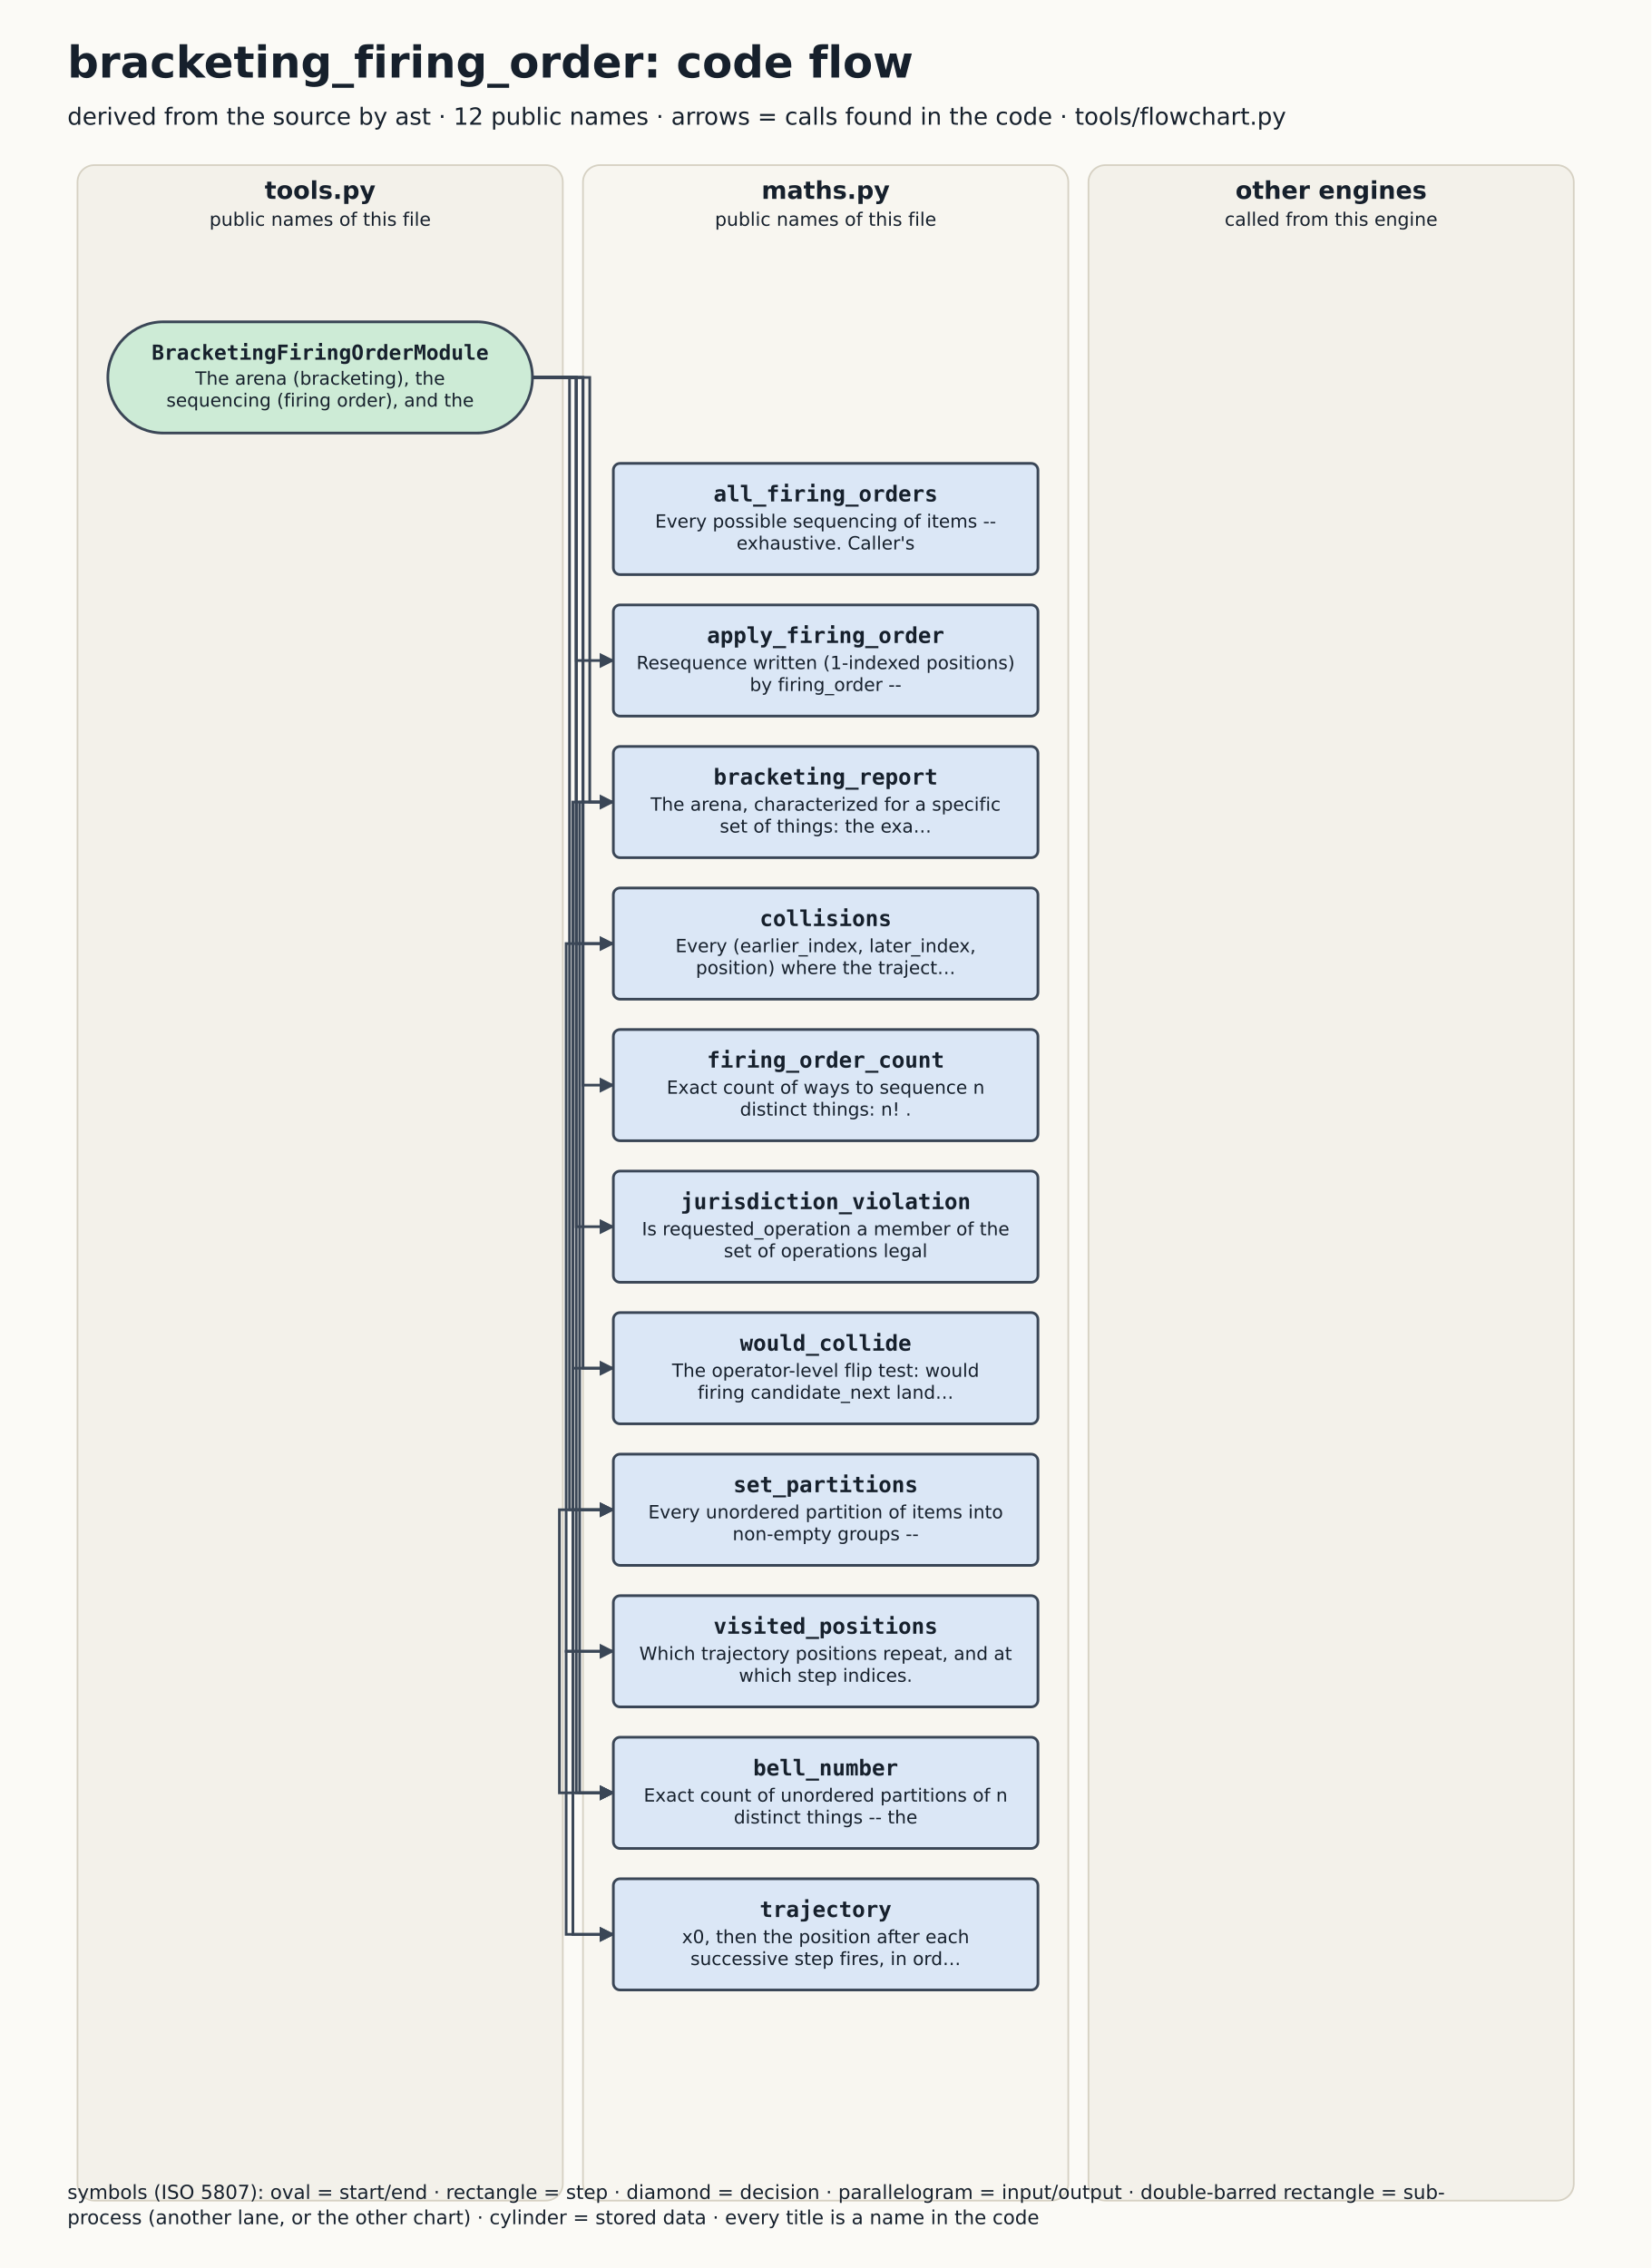
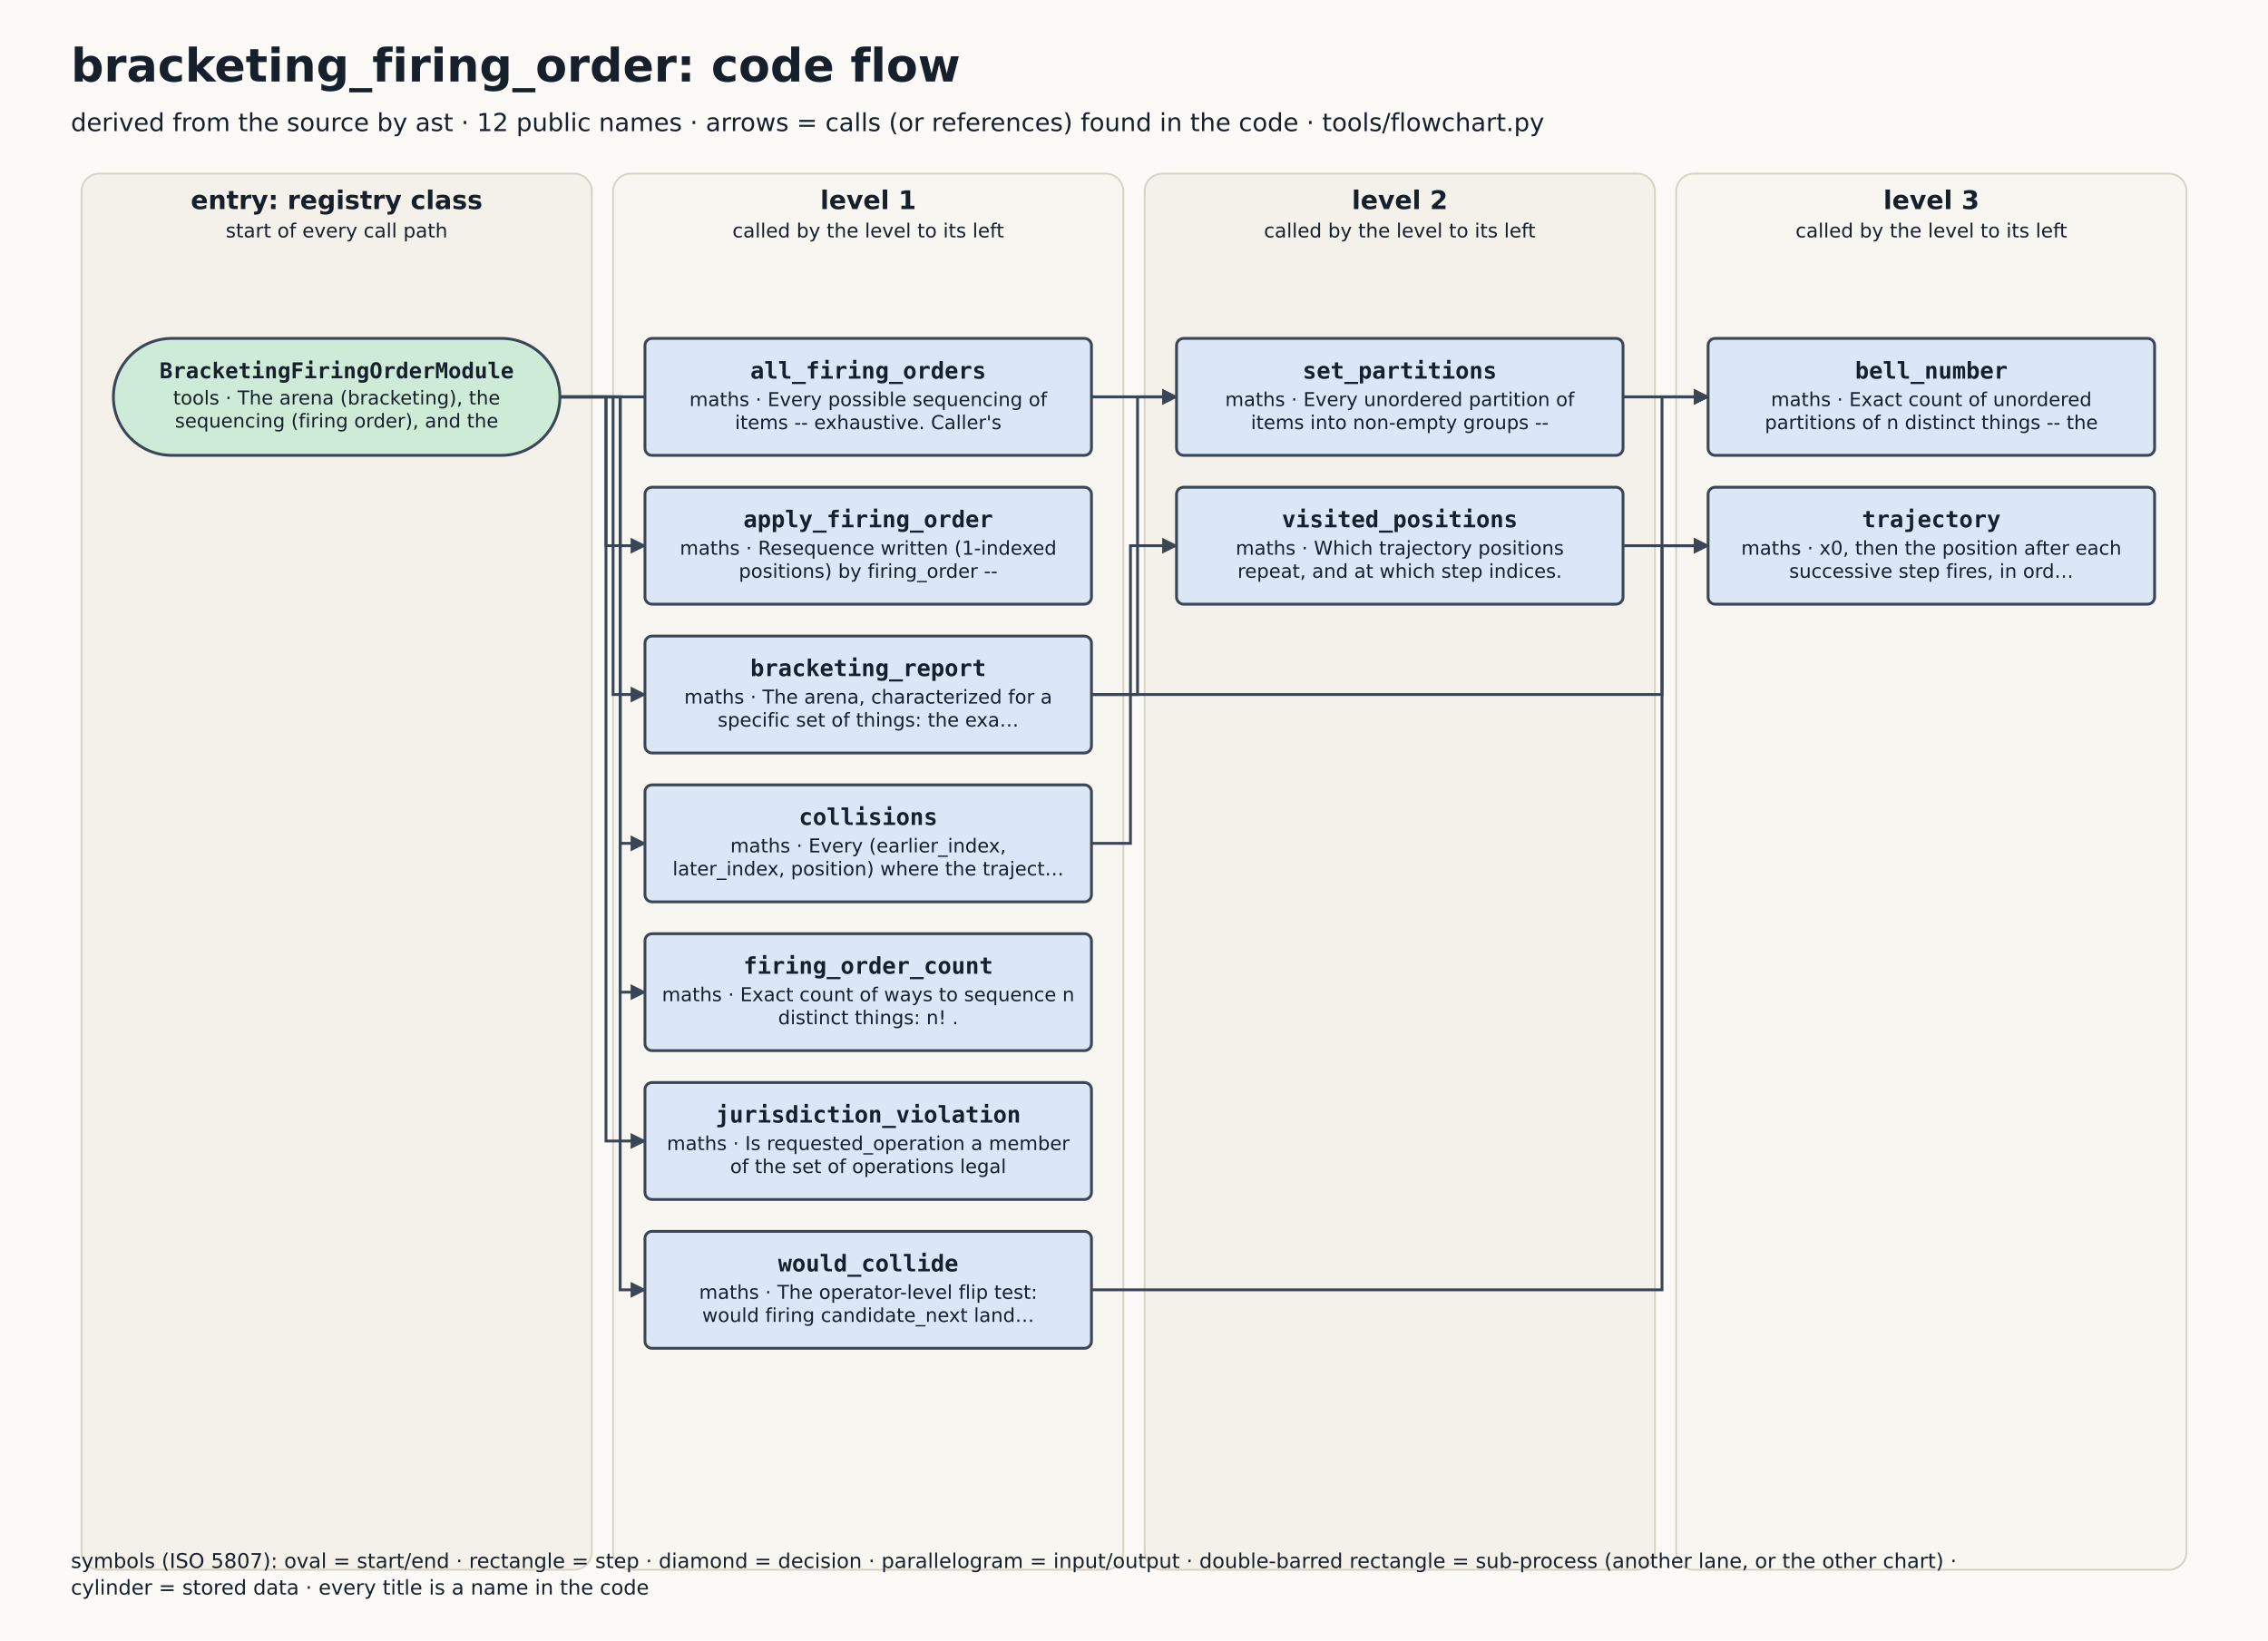
- <svg xmlns="http://www.w3.org/2000/svg" width="980" height="1346" viewBox="0 0 980 1346" font-family="DejaVu Sans, Verdana, sans-serif">
+ <svg xmlns="http://www.w3.org/2000/svg" width="1280" height="926" viewBox="0 0 1280 926" font-family="DejaVu Sans, Verdana, sans-serif">
  <defs>
    <marker id="ah" viewBox="0 0 10 10" refX="9" refY="5" markerWidth="9" markerHeight="9" markerUnits="userSpaceOnUse" orient="auto-start-reverse">
      <path d="M0,0 L10,5 L0,10 z" fill="#3a4656" />
    </marker>
  </defs>
-   <rect width="980" height="1346" fill="#fbfaf6" />
+   <rect width="1280" height="926" fill="#fbfaf6" />
  <text x="40" y="46" font-size="26" font-weight="700" fill="#16202c">bracketing_firing_order: code flow</text>
-   <text x="40" y="74" font-size="14" fill="#16202c">derived from the source by ast · 12 public names · arrows = calls found in the code · tools/flowchart.py</text>
-   <rect x="46" y="98" width="288" height="1208" rx="10" fill="#f3f1ea" stroke="#d6d1c3" />
-   <text x="190.0" y="118" font-size="14.5" font-weight="700" fill="#16202c" text-anchor="middle">tools.py</text>
-   <text x="190.0" y="134" font-size="11" fill="#16202c" text-anchor="middle">public names of this file</text>
-   <rect x="346" y="98" width="288" height="1208" rx="10" fill="#f8f6f0" stroke="#d6d1c3" />
-   <text x="490.0" y="118" font-size="14.5" font-weight="700" fill="#16202c" text-anchor="middle">maths.py</text>
-   <text x="490.0" y="134" font-size="11" fill="#16202c" text-anchor="middle">public names of this file</text>
-   <rect x="646" y="98" width="288" height="1208" rx="10" fill="#f3f1ea" stroke="#d6d1c3" />
-   <text x="790.0" y="118" font-size="14.5" font-weight="700" fill="#16202c" text-anchor="middle">other engines</text>
-   <text x="790.0" y="134" font-size="11" fill="#16202c" text-anchor="middle">called from this engine</text>
-   <path d="M364.0,476.0 L344.0,476.0 L344.0,1064.0 L364.0,1064.0" fill="none" stroke="#3a4656" stroke-width="1.6" marker-end="url(#ah)" />
-   <path d="M364.0,476.0 L340.0,476.0 L340.0,896.0 L364.0,896.0" fill="none" stroke="#3a4656" stroke-width="1.6" marker-end="url(#ah)" />
-   <path d="M364.0,560.0 L336.0,560.0 L336.0,980.0 L364.0,980.0" fill="none" stroke="#3a4656" stroke-width="1.6" marker-end="url(#ah)" />
-   <path d="M364.0,896.0 L332.0,896.0 L332.0,1064.0 L364.0,1064.0" fill="none" stroke="#3a4656" stroke-width="1.6" marker-end="url(#ah)" />
-   <path d="M364.0,980.0 L336.0,980.0 L336.0,1148.0 L364.0,1148.0" fill="none" stroke="#3a4656" stroke-width="1.6" marker-end="url(#ah)" />
-   <path d="M364.0,812.0 L340.0,812.0 L340.0,1148.0 L364.0,1148.0" fill="none" stroke="#3a4656" stroke-width="1.6" marker-end="url(#ah)" />
-   <path d="M316.0,224.0 L342.0,224.0 L342.0,392.0 L364.0,392.0" fill="none" stroke="#3a4656" stroke-width="1.6" marker-end="url(#ah)" />
-   <path d="M316.0,224.0 L342.0,224.0 L342.0,1064.0 L364.0,1064.0" fill="none" stroke="#3a4656" stroke-width="1.6" marker-end="url(#ah)" />
+   <text x="40" y="74" font-size="14" fill="#16202c">derived from the source by ast · 12 public names · arrows = calls (or references) found in the code · tools/flowchart.py</text>
+   <rect x="46" y="98" width="288" height="788" rx="10" fill="#f3f1ea" stroke="#d6d1c3" />
+   <text x="190.0" y="118" font-size="14.5" font-weight="700" fill="#16202c" text-anchor="middle">entry: registry class</text>
+   <text x="190.0" y="134" font-size="11" fill="#16202c" text-anchor="middle">start of every call path</text>
+   <rect x="346" y="98" width="288" height="788" rx="10" fill="#f8f6f0" stroke="#d6d1c3" />
+   <text x="490.0" y="118" font-size="14.5" font-weight="700" fill="#16202c" text-anchor="middle">level 1</text>
+   <text x="490.0" y="134" font-size="11" fill="#16202c" text-anchor="middle">called by the level to its left</text>
+   <rect x="646" y="98" width="288" height="788" rx="10" fill="#f3f1ea" stroke="#d6d1c3" />
+   <text x="790.0" y="118" font-size="14.5" font-weight="700" fill="#16202c" text-anchor="middle">level 2</text>
+   <text x="790.0" y="134" font-size="11" fill="#16202c" text-anchor="middle">called by the level to its left</text>
+   <rect x="946" y="98" width="288" height="788" rx="10" fill="#f8f6f0" stroke="#d6d1c3" />
+   <text x="1090.0" y="118" font-size="14.5" font-weight="700" fill="#16202c" text-anchor="middle">level 3</text>
+   <text x="1090.0" y="134" font-size="11" fill="#16202c" text-anchor="middle">called by the level to its left</text>
+   <path d="M616.0,392.0 L938.0,392.0 L938.0,224.0 L964.0,224.0" fill="none" stroke="#3a4656" stroke-width="1.6" marker-end="url(#ah)" />
+   <path d="M616.0,392.0 L642.0,392.0 L642.0,224.0 L664.0,224.0" fill="none" stroke="#3a4656" stroke-width="1.6" marker-end="url(#ah)" />
+   <path d="M616.0,476.0 L638.0,476.0 L638.0,308.0 L664.0,308.0" fill="none" stroke="#3a4656" stroke-width="1.6" marker-end="url(#ah)" />
+   <path d="M916.0,224.0 L938.0,224.0 L938.0,224.0 L964.0,224.0" fill="none" stroke="#3a4656" stroke-width="1.6" marker-end="url(#ah)" />
+   <path d="M916.0,308.0 L946.0,308.0 L946.0,308.0 L964.0,308.0" fill="none" stroke="#3a4656" stroke-width="1.6" marker-end="url(#ah)" />
+   <path d="M616.0,728.0 L938.0,728.0 L938.0,308.0 L964.0,308.0" fill="none" stroke="#3a4656" stroke-width="1.6" marker-end="url(#ah)" />
+   <path d="M316.0,224.0 L342.0,224.0 L342.0,308.0 L364.0,308.0" fill="none" stroke="#3a4656" stroke-width="1.6" marker-end="url(#ah)" />
+   <path d="M316.0,224.0 L942.0,224.0 L942.0,224.0 L964.0,224.0" fill="none" stroke="#3a4656" stroke-width="1.6" marker-end="url(#ah)" />
+   <path d="M316.0,224.0 L346.0,224.0 L346.0,392.0 L364.0,392.0" fill="none" stroke="#3a4656" stroke-width="1.6" marker-end="url(#ah)" />
  <path d="M316.0,224.0 L350.0,224.0 L350.0,476.0 L364.0,476.0" fill="none" stroke="#3a4656" stroke-width="1.6" marker-end="url(#ah)" />
-   <path d="M316.0,224.0 L342.0,224.0 L342.0,560.0 L364.0,560.0" fill="none" stroke="#3a4656" stroke-width="1.6" marker-end="url(#ah)" />
-   <path d="M316.0,224.0 L346.0,224.0 L346.0,644.0 L364.0,644.0" fill="none" stroke="#3a4656" stroke-width="1.6" marker-end="url(#ah)" />
-   <path d="M316.0,224.0 L342.0,224.0 L342.0,728.0 L364.0,728.0" fill="none" stroke="#3a4656" stroke-width="1.6" marker-end="url(#ah)" />
-   <path d="M316.0,224.0 L338.0,224.0 L338.0,896.0 L364.0,896.0" fill="none" stroke="#3a4656" stroke-width="1.6" marker-end="url(#ah)" />
-   <path d="M316.0,224.0 L346.0,224.0 L346.0,812.0 L364.0,812.0" fill="none" stroke="#3a4656" stroke-width="1.6" marker-end="url(#ah)" />
+   <path d="M316.0,224.0 L350.0,224.0 L350.0,560.0 L364.0,560.0" fill="none" stroke="#3a4656" stroke-width="1.6" marker-end="url(#ah)" />
+   <path d="M316.0,224.0 L342.0,224.0 L342.0,644.0 L364.0,644.0" fill="none" stroke="#3a4656" stroke-width="1.6" marker-end="url(#ah)" />
+   <path d="M316.0,224.0 L646.0,224.0 L646.0,224.0 L664.0,224.0" fill="none" stroke="#3a4656" stroke-width="1.6" marker-end="url(#ah)" />
+   <path d="M316.0,224.0 L350.0,224.0 L350.0,728.0 L364.0,728.0" fill="none" stroke="#3a4656" stroke-width="1.6" marker-end="url(#ah)" />
  <rect x="64.0" y="191.0" width="252" height="66" rx="33.0" fill="#cdebd6" stroke="#3a4656" stroke-width="1.6" />
  <text x="190.0" y="213.5" font-size="12.3" font-weight="700" fill="#16202c" text-anchor="middle" font-family="DejaVu Sans Mono, monospace">BracketingFiringOrderModule</text>
-   <text x="190.0" y="228.3" font-size="10.8" fill="#16202c" text-anchor="middle">The arena (bracketing), the</text>
+   <text x="190.0" y="228.3" font-size="10.8" fill="#16202c" text-anchor="middle">tools · The arena (bracketing), the</text>
  <text x="190.0" y="241.3" font-size="10.8" fill="#16202c" text-anchor="middle">sequencing (firing order), and the</text>
+   <rect x="364.0" y="191.0" width="252" height="66" rx="4" fill="#dbe7f6" stroke="#3a4656" stroke-width="1.6" />
+   <text x="490.0" y="213.7" font-size="13.0" font-weight="700" fill="#16202c" text-anchor="middle" font-family="DejaVu Sans Mono, monospace">all_firing_orders</text>
+   <text x="490.0" y="229.2" font-size="10.8" fill="#16202c" text-anchor="middle">maths · Every possible sequencing of</text>
+   <text x="490.0" y="242.2" font-size="10.8" fill="#16202c" text-anchor="middle">items -- exhaustive. Caller's</text>
  <rect x="364.0" y="275.0" width="252" height="66" rx="4" fill="#dbe7f6" stroke="#3a4656" stroke-width="1.6" />
-   <text x="490.0" y="297.6" font-size="13.0" font-weight="700" fill="#16202c" text-anchor="middle" font-family="DejaVu Sans Mono, monospace">all_firing_orders</text>
-   <text x="490.0" y="313.1" font-size="10.8" fill="#16202c" text-anchor="middle">Every possible sequencing of items --</text>
-   <text x="490.0" y="326.1" font-size="10.8" fill="#16202c" text-anchor="middle">exhaustive. Caller's</text>
+   <text x="490.0" y="297.6" font-size="13.0" font-weight="700" fill="#16202c" text-anchor="middle" font-family="DejaVu Sans Mono, monospace">apply_firing_order</text>
+   <text x="490.0" y="313.1" font-size="10.8" fill="#16202c" text-anchor="middle">maths · Resequence written (1-indexed</text>
+   <text x="490.0" y="326.1" font-size="10.8" fill="#16202c" text-anchor="middle">positions) by firing_order --</text>
  <rect x="364.0" y="359.0" width="252" height="66" rx="4" fill="#dbe7f6" stroke="#3a4656" stroke-width="1.6" />
-   <text x="490.0" y="381.6" font-size="13.0" font-weight="700" fill="#16202c" text-anchor="middle" font-family="DejaVu Sans Mono, monospace">apply_firing_order</text>
-   <text x="490.0" y="397.1" font-size="10.8" fill="#16202c" text-anchor="middle">Resequence written (1-indexed positions)</text>
-   <text x="490.0" y="410.1" font-size="10.8" fill="#16202c" text-anchor="middle">by firing_order --</text>
+   <text x="490.0" y="381.6" font-size="13.0" font-weight="700" fill="#16202c" text-anchor="middle" font-family="DejaVu Sans Mono, monospace">bracketing_report</text>
+   <text x="490.0" y="397.1" font-size="10.8" fill="#16202c" text-anchor="middle">maths · The arena, characterized for a</text>
+   <text x="490.0" y="410.1" font-size="10.8" fill="#16202c" text-anchor="middle">specific set of things: the exa…</text>
  <rect x="364.0" y="443.0" width="252" height="66" rx="4" fill="#dbe7f6" stroke="#3a4656" stroke-width="1.6" />
-   <text x="490.0" y="465.6" font-size="13.0" font-weight="700" fill="#16202c" text-anchor="middle" font-family="DejaVu Sans Mono, monospace">bracketing_report</text>
-   <text x="490.0" y="481.1" font-size="10.8" fill="#16202c" text-anchor="middle">The arena, characterized for a specific</text>
-   <text x="490.0" y="494.1" font-size="10.8" fill="#16202c" text-anchor="middle">set of things: the exa…</text>
+   <text x="490.0" y="465.6" font-size="13.0" font-weight="700" fill="#16202c" text-anchor="middle" font-family="DejaVu Sans Mono, monospace">collisions</text>
+   <text x="490.0" y="481.1" font-size="10.8" fill="#16202c" text-anchor="middle">maths · Every (earlier_index,</text>
+   <text x="490.0" y="494.1" font-size="10.8" fill="#16202c" text-anchor="middle">later_index, position) where the traject…</text>
  <rect x="364.0" y="527.0" width="252" height="66" rx="4" fill="#dbe7f6" stroke="#3a4656" stroke-width="1.6" />
-   <text x="490.0" y="549.6" font-size="13.0" font-weight="700" fill="#16202c" text-anchor="middle" font-family="DejaVu Sans Mono, monospace">collisions</text>
-   <text x="490.0" y="565.1" font-size="10.8" fill="#16202c" text-anchor="middle">Every (earlier_index, later_index,</text>
-   <text x="490.0" y="578.1" font-size="10.8" fill="#16202c" text-anchor="middle">position) where the traject…</text>
+   <text x="490.0" y="549.6" font-size="13.0" font-weight="700" fill="#16202c" text-anchor="middle" font-family="DejaVu Sans Mono, monospace">firing_order_count</text>
+   <text x="490.0" y="565.1" font-size="10.8" fill="#16202c" text-anchor="middle">maths · Exact count of ways to sequence n</text>
+   <text x="490.0" y="578.1" font-size="10.8" fill="#16202c" text-anchor="middle">distinct things: n! .</text>
  <rect x="364.0" y="611.0" width="252" height="66" rx="4" fill="#dbe7f6" stroke="#3a4656" stroke-width="1.6" />
-   <text x="490.0" y="633.6" font-size="13.0" font-weight="700" fill="#16202c" text-anchor="middle" font-family="DejaVu Sans Mono, monospace">firing_order_count</text>
-   <text x="490.0" y="649.1" font-size="10.8" fill="#16202c" text-anchor="middle">Exact count of ways to sequence n</text>
-   <text x="490.0" y="662.1" font-size="10.8" fill="#16202c" text-anchor="middle">distinct things: n! .</text>
+   <text x="490.0" y="633.6" font-size="13.0" font-weight="700" fill="#16202c" text-anchor="middle" font-family="DejaVu Sans Mono, monospace">jurisdiction_violation</text>
+   <text x="490.0" y="649.1" font-size="10.8" fill="#16202c" text-anchor="middle">maths · Is requested_operation a member</text>
+   <text x="490.0" y="662.1" font-size="10.8" fill="#16202c" text-anchor="middle">of the set of operations legal</text>
  <rect x="364.0" y="695.0" width="252" height="66" rx="4" fill="#dbe7f6" stroke="#3a4656" stroke-width="1.6" />
-   <text x="490.0" y="717.6" font-size="13.0" font-weight="700" fill="#16202c" text-anchor="middle" font-family="DejaVu Sans Mono, monospace">jurisdiction_violation</text>
-   <text x="490.0" y="733.1" font-size="10.8" fill="#16202c" text-anchor="middle">Is requested_operation a member of the</text>
-   <text x="490.0" y="746.1" font-size="10.8" fill="#16202c" text-anchor="middle">set of operations legal</text>
-   <rect x="364.0" y="779.0" width="252" height="66" rx="4" fill="#dbe7f6" stroke="#3a4656" stroke-width="1.6" />
-   <text x="490.0" y="801.6" font-size="13.0" font-weight="700" fill="#16202c" text-anchor="middle" font-family="DejaVu Sans Mono, monospace">would_collide</text>
-   <text x="490.0" y="817.1" font-size="10.8" fill="#16202c" text-anchor="middle">The operator-level flip test: would</text>
-   <text x="490.0" y="830.1" font-size="10.8" fill="#16202c" text-anchor="middle">firing candidate_next land…</text>
-   <rect x="364.0" y="863.0" width="252" height="66" rx="4" fill="#dbe7f6" stroke="#3a4656" stroke-width="1.6" />
-   <text x="490.0" y="885.6" font-size="13.0" font-weight="700" fill="#16202c" text-anchor="middle" font-family="DejaVu Sans Mono, monospace">set_partitions</text>
-   <text x="490.0" y="901.1" font-size="10.8" fill="#16202c" text-anchor="middle">Every unordered partition of items into</text>
-   <text x="490.0" y="914.1" font-size="10.8" fill="#16202c" text-anchor="middle">non-empty groups --</text>
-   <rect x="364.0" y="947.0" width="252" height="66" rx="4" fill="#dbe7f6" stroke="#3a4656" stroke-width="1.6" />
-   <text x="490.0" y="969.6" font-size="13.0" font-weight="700" fill="#16202c" text-anchor="middle" font-family="DejaVu Sans Mono, monospace">visited_positions</text>
-   <text x="490.0" y="985.1" font-size="10.8" fill="#16202c" text-anchor="middle">Which trajectory positions repeat, and at</text>
-   <text x="490.0" y="998.1" font-size="10.8" fill="#16202c" text-anchor="middle">which step indices.</text>
-   <rect x="364.0" y="1031.0" width="252" height="66" rx="4" fill="#dbe7f6" stroke="#3a4656" stroke-width="1.6" />
-   <text x="490.0" y="1053.7" font-size="13.0" font-weight="700" fill="#16202c" text-anchor="middle" font-family="DejaVu Sans Mono, monospace">bell_number</text>
-   <text x="490.0" y="1069.2" font-size="10.8" fill="#16202c" text-anchor="middle">Exact count of unordered partitions of n</text>
-   <text x="490.0" y="1082.2" font-size="10.8" fill="#16202c" text-anchor="middle">distinct things -- the</text>
-   <rect x="364.0" y="1115.0" width="252" height="66" rx="4" fill="#dbe7f6" stroke="#3a4656" stroke-width="1.6" />
-   <text x="490.0" y="1137.7" font-size="13.0" font-weight="700" fill="#16202c" text-anchor="middle" font-family="DejaVu Sans Mono, monospace">trajectory</text>
-   <text x="490.0" y="1153.2" font-size="10.8" fill="#16202c" text-anchor="middle">x0, then the position after each</text>
-   <text x="490.0" y="1166.2" font-size="10.8" fill="#16202c" text-anchor="middle">successive step fires, in ord…</text>
-   <text x="40" y="1305" font-size="11.5" fill="#16202c">symbols (ISO 5807): oval = start/end · rectangle = step · diamond = decision · parallelogram = input/output · double-barred rectangle = sub-</text>
-   <text x="40" y="1320" font-size="11.5" fill="#16202c">process (another lane, or the other chart) · cylinder = stored data · every title is a name in the code</text>
+   <text x="490.0" y="717.6" font-size="13.0" font-weight="700" fill="#16202c" text-anchor="middle" font-family="DejaVu Sans Mono, monospace">would_collide</text>
+   <text x="490.0" y="733.1" font-size="10.8" fill="#16202c" text-anchor="middle">maths · The operator-level flip test:</text>
+   <text x="490.0" y="746.1" font-size="10.8" fill="#16202c" text-anchor="middle">would firing candidate_next land…</text>
+   <rect x="664.0" y="191.0" width="252" height="66" rx="4" fill="#dbe7f6" stroke="#3a4656" stroke-width="1.6" />
+   <text x="790.0" y="213.7" font-size="13.0" font-weight="700" fill="#16202c" text-anchor="middle" font-family="DejaVu Sans Mono, monospace">set_partitions</text>
+   <text x="790.0" y="229.2" font-size="10.8" fill="#16202c" text-anchor="middle">maths · Every unordered partition of</text>
+   <text x="790.0" y="242.2" font-size="10.8" fill="#16202c" text-anchor="middle">items into non-empty groups --</text>
+   <rect x="664.0" y="275.0" width="252" height="66" rx="4" fill="#dbe7f6" stroke="#3a4656" stroke-width="1.6" />
+   <text x="790.0" y="297.6" font-size="13.0" font-weight="700" fill="#16202c" text-anchor="middle" font-family="DejaVu Sans Mono, monospace">visited_positions</text>
+   <text x="790.0" y="313.1" font-size="10.8" fill="#16202c" text-anchor="middle">maths · Which trajectory positions</text>
+   <text x="790.0" y="326.1" font-size="10.8" fill="#16202c" text-anchor="middle">repeat, and at which step indices.</text>
+   <rect x="964.0" y="191.0" width="252" height="66" rx="4" fill="#dbe7f6" stroke="#3a4656" stroke-width="1.6" />
+   <text x="1090.0" y="213.7" font-size="13.0" font-weight="700" fill="#16202c" text-anchor="middle" font-family="DejaVu Sans Mono, monospace">bell_number</text>
+   <text x="1090.0" y="229.2" font-size="10.8" fill="#16202c" text-anchor="middle">maths · Exact count of unordered</text>
+   <text x="1090.0" y="242.2" font-size="10.8" fill="#16202c" text-anchor="middle">partitions of n distinct things -- the</text>
+   <rect x="964.0" y="275.0" width="252" height="66" rx="4" fill="#dbe7f6" stroke="#3a4656" stroke-width="1.6" />
+   <text x="1090.0" y="297.6" font-size="13.0" font-weight="700" fill="#16202c" text-anchor="middle" font-family="DejaVu Sans Mono, monospace">trajectory</text>
+   <text x="1090.0" y="313.1" font-size="10.8" fill="#16202c" text-anchor="middle">maths · x0, then the position after each</text>
+   <text x="1090.0" y="326.1" font-size="10.8" fill="#16202c" text-anchor="middle">successive step fires, in ord…</text>
+   <text x="40" y="885" font-size="11.5" fill="#16202c">symbols (ISO 5807): oval = start/end · rectangle = step · diamond = decision · parallelogram = input/output · double-barred rectangle = sub-process (another lane, or the other chart) ·</text>
+   <text x="40" y="900" font-size="11.5" fill="#16202c">cylinder = stored data · every title is a name in the code</text>
</svg>
